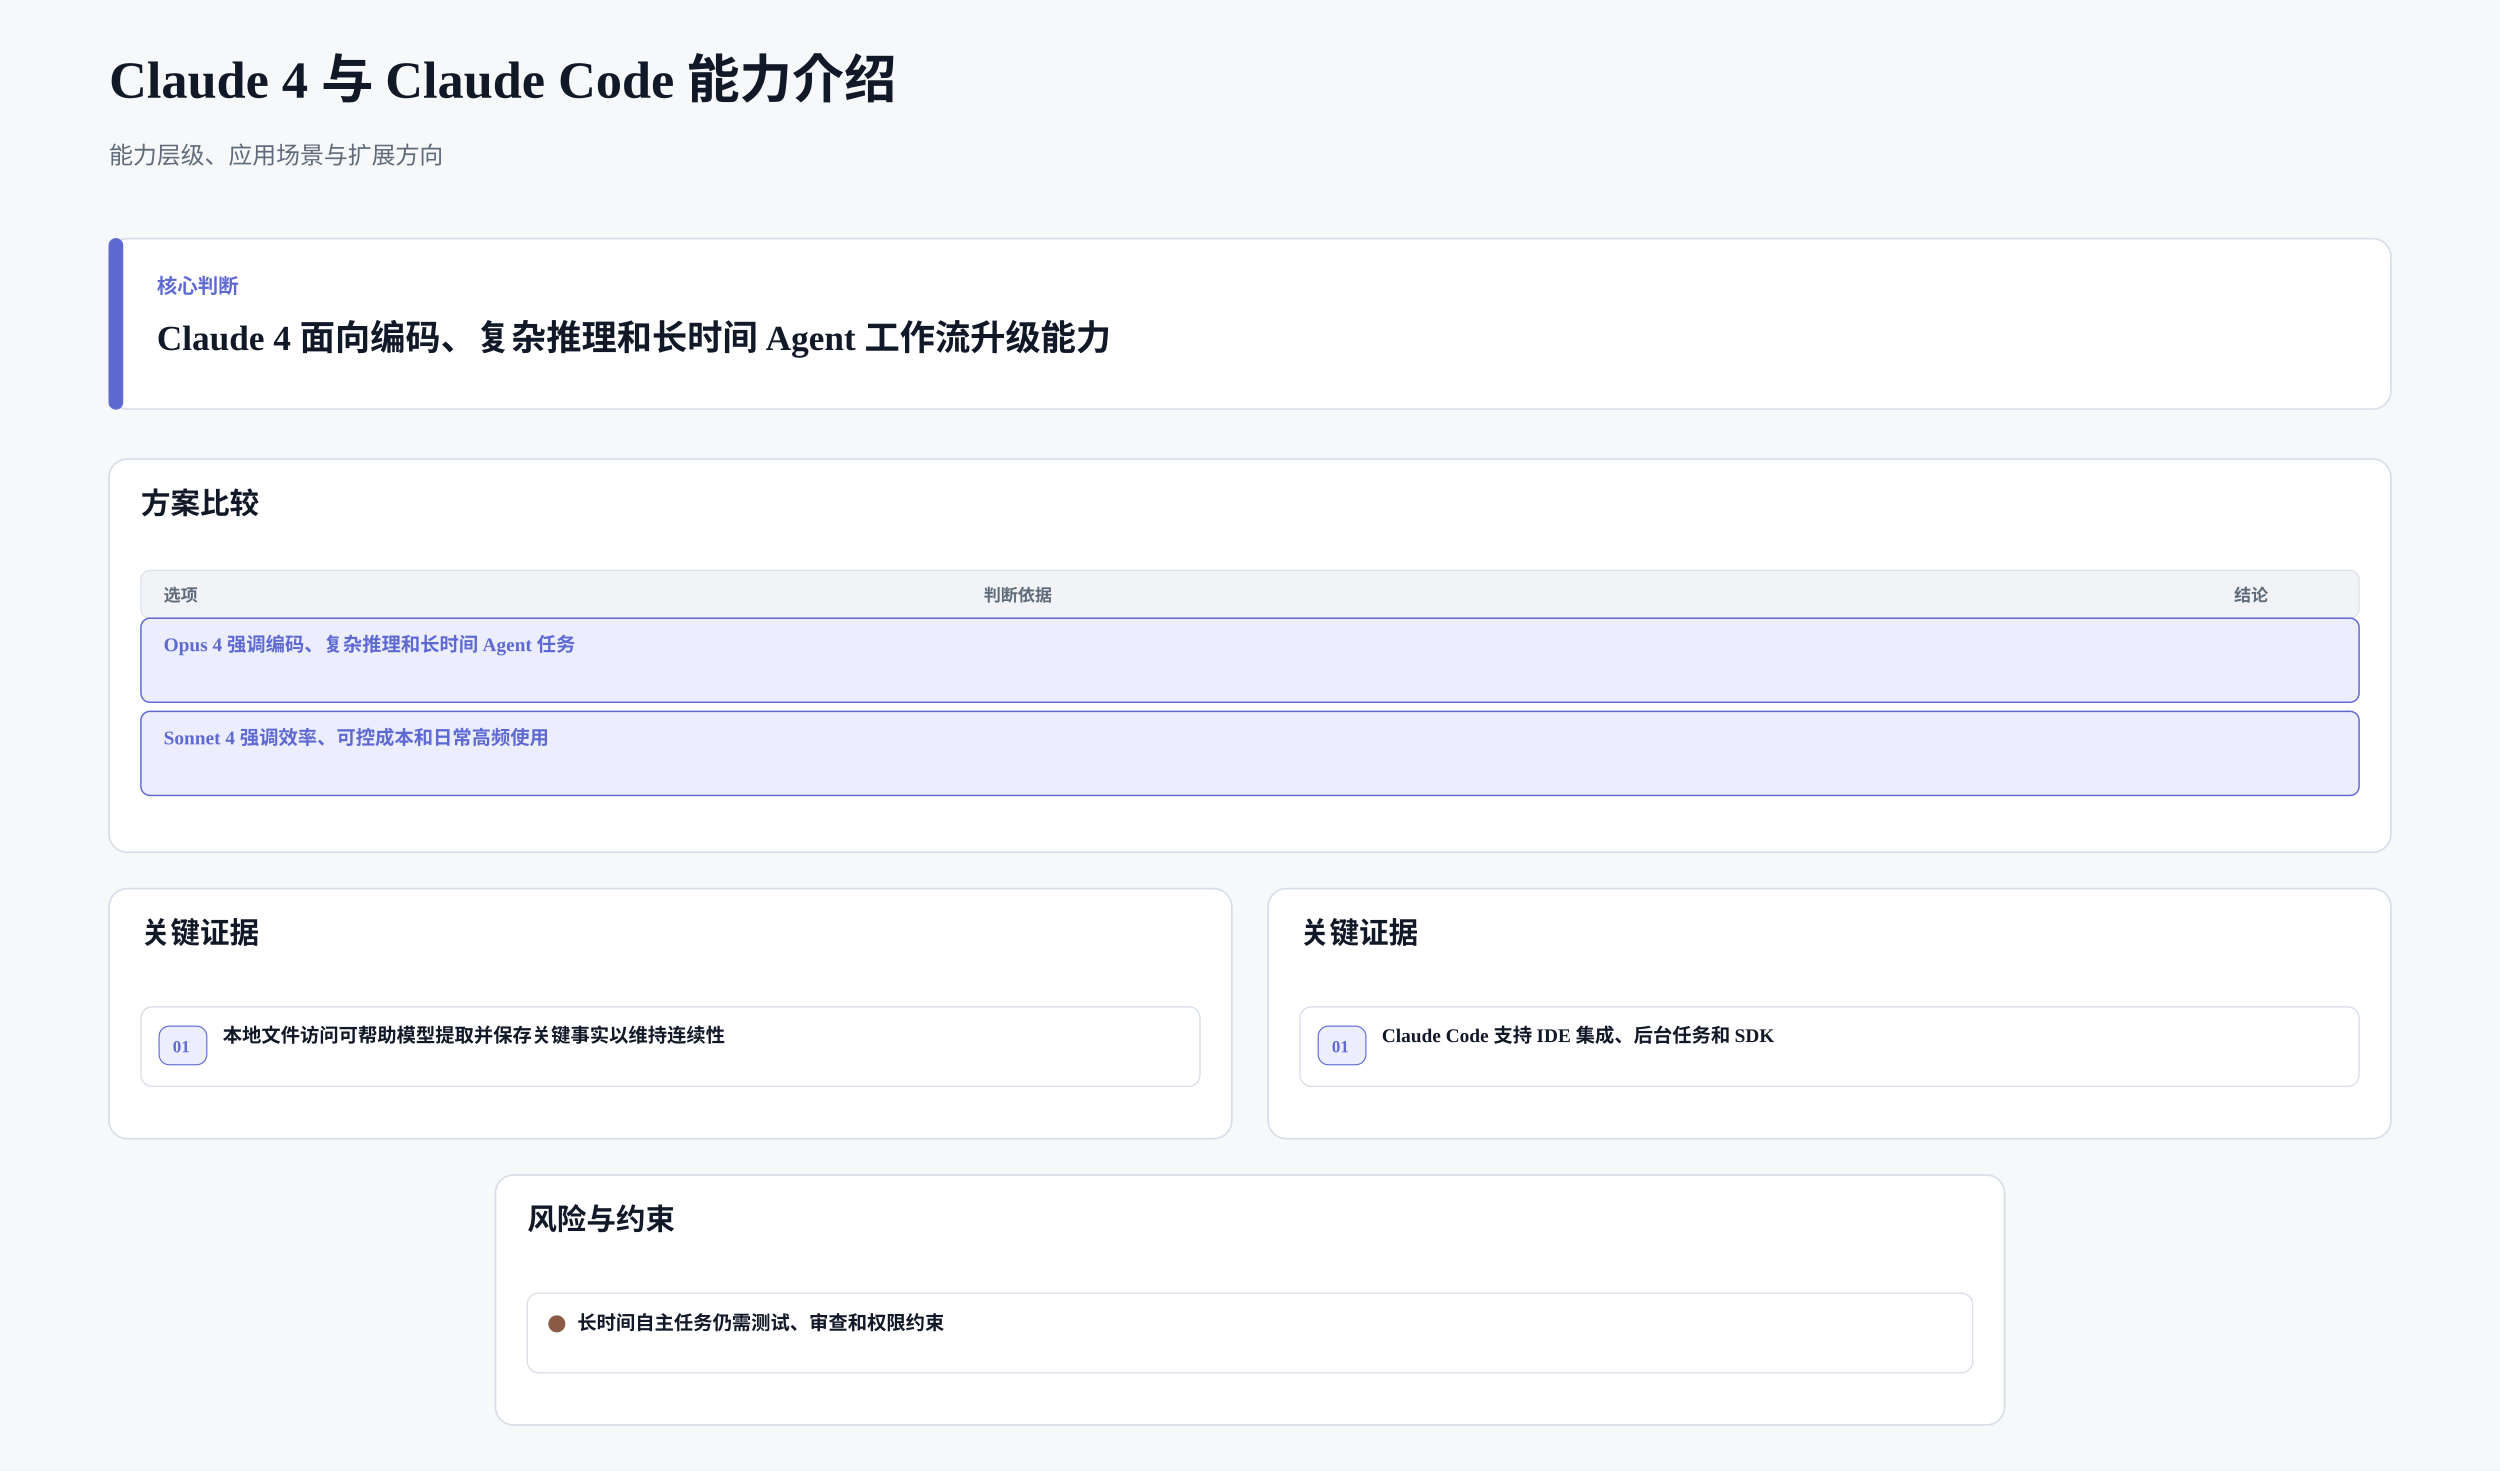
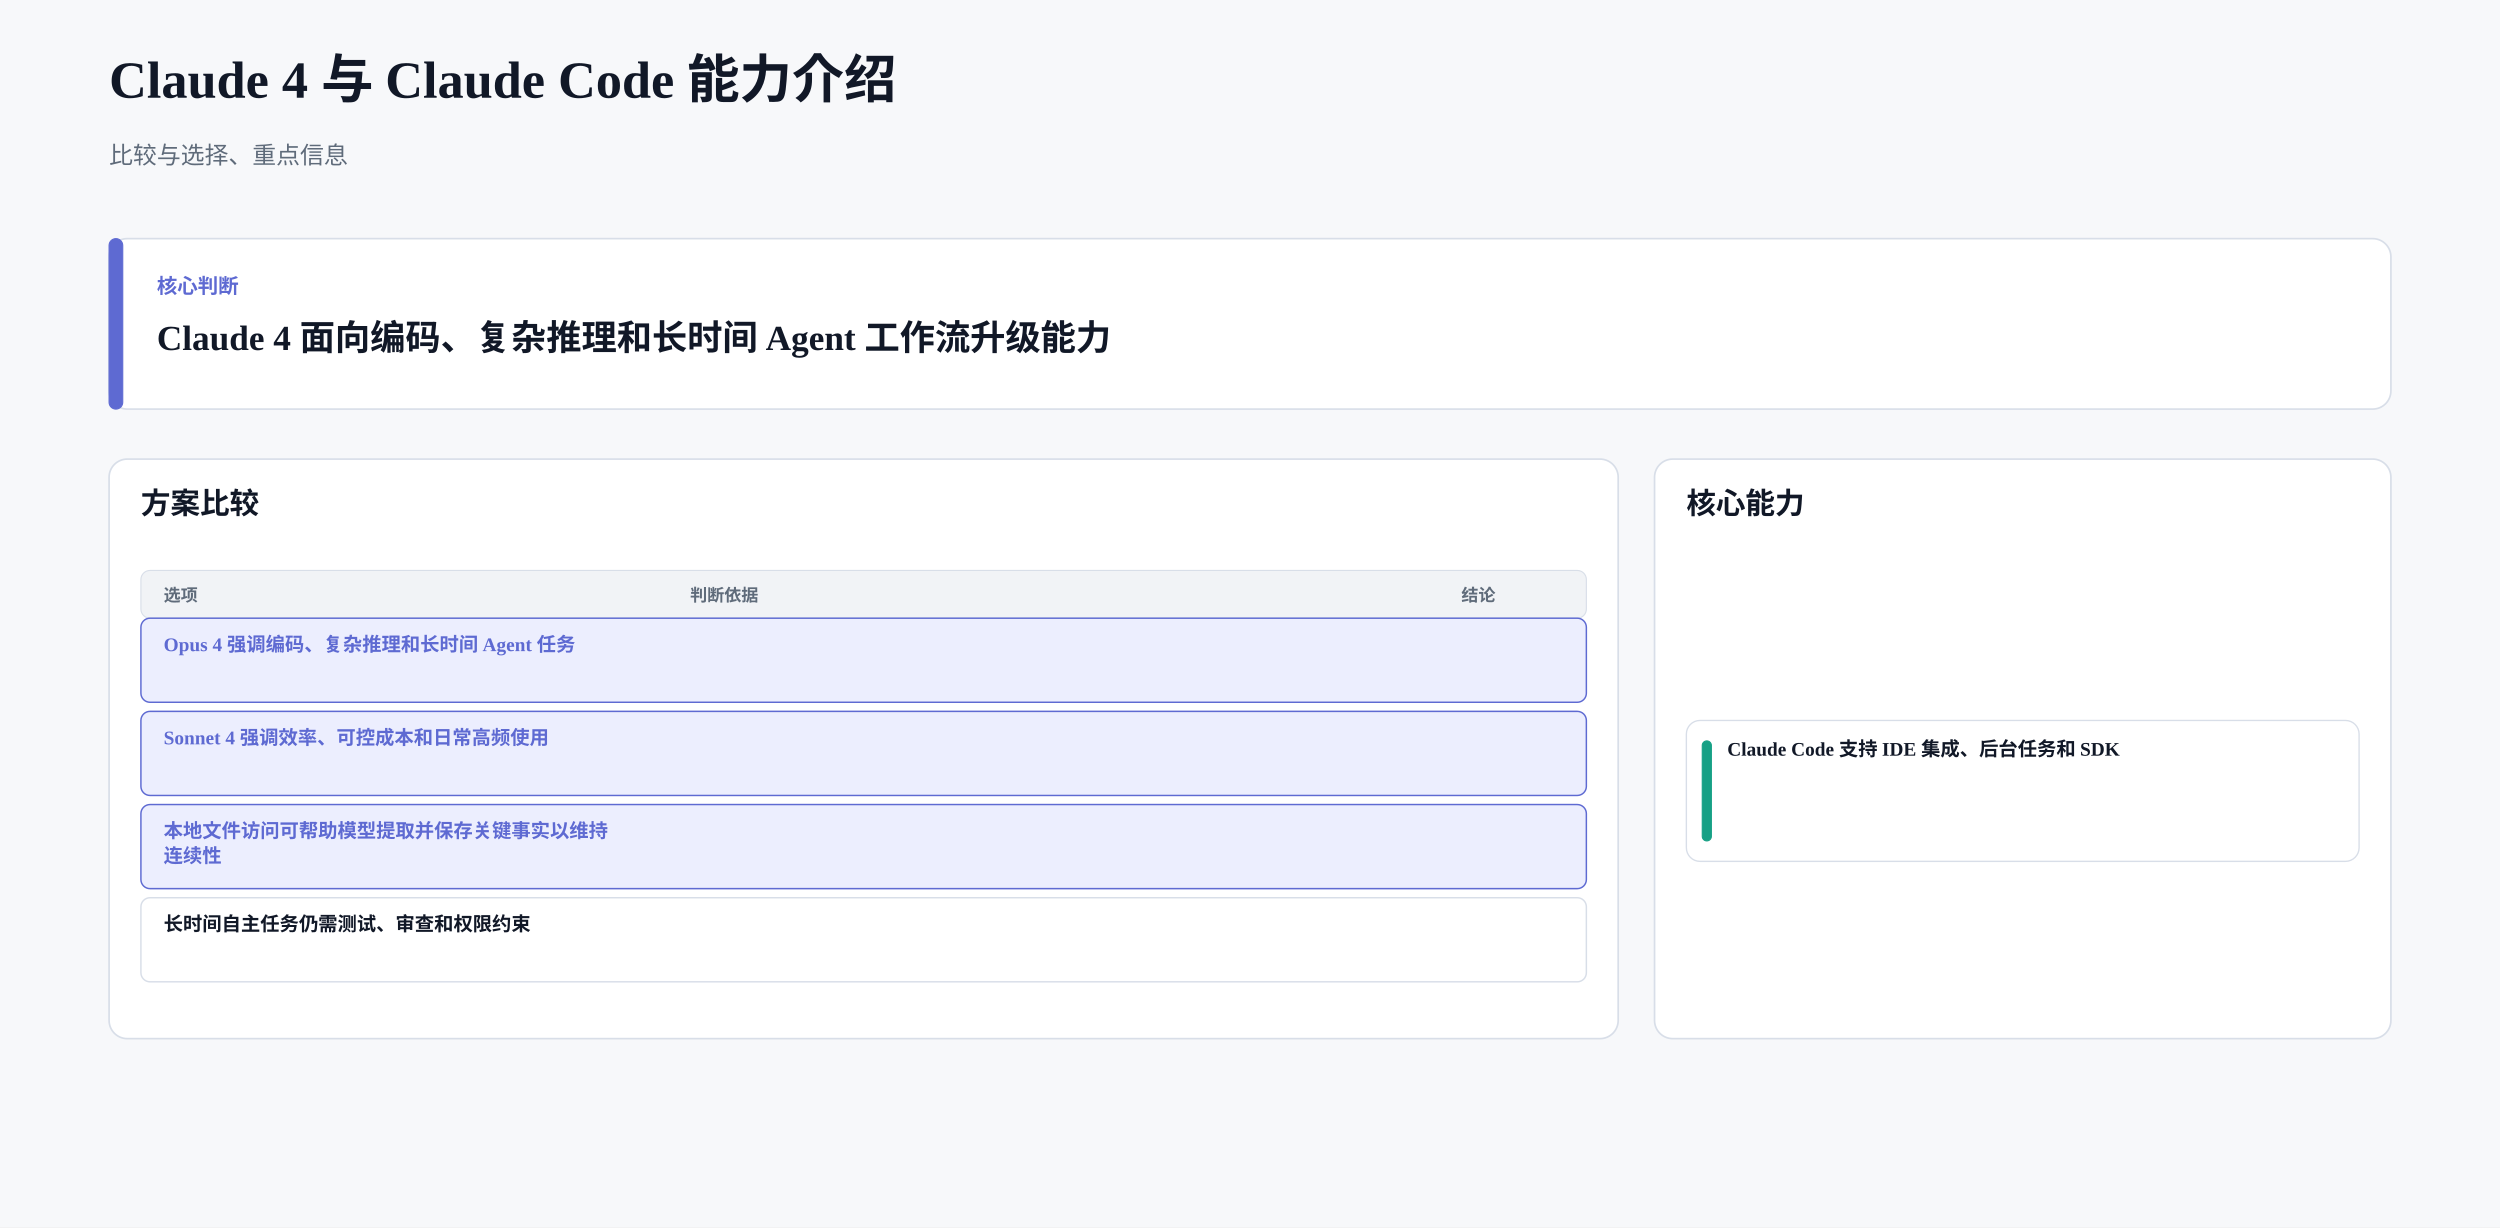
- <svg xmlns="http://www.w3.org/2000/svg" width="2200" height="1294" viewBox="0 0 2200 1294" data-layout-engine="v4" data-layout="expression-canvas" data-pipeline-version="4.4" data-expression-mode="narrative-map" data-page-skeleton="multi-line-comparison">
-   <rect x="0" y="0" width="2200" height="1294" rx="0" fill="#F7F8FA" stroke="#F7F8FA" stroke-width="0" />
+ <svg xmlns="http://www.w3.org/2000/svg" width="2200" height="1080" viewBox="0 0 2200 1080" data-layout-engine="v4" data-layout="expression-canvas" data-pipeline-version="4.4" data-expression-mode="narrative-map" data-page-skeleton="multi-line-comparison">
+   <rect x="0" y="0" width="2200" height="1080" rx="0" fill="#F7F8FA" stroke="#F7F8FA" stroke-width="0" />
  <g>
    <g data-v43-block="title" data-block-type="title" data-x="96" data-y="40" data-width="2008" data-height="170" data-column="full">
      <text x="96" y="86" font-size="46" fill="#111827" font-weight="700">
        <tspan x="96" dy="0">Claude 4 与 Claude Code 能力介绍</tspan>
      </text>
      <text x="96" y="144" font-size="21" fill="#5F6B7A" font-weight="500">
-         <tspan x="96" dy="0">能力层级、应用场景与扩展方向</tspan>
+         <tspan x="96" dy="0">比较与选择、重点信息</tspan>
      </text>
    </g>
    <g data-v43-block="statement" data-block-type="statement" data-x="96" data-y="210" data-width="2008" data-height="150" data-column="full">
      <rect x="96" y="210" width="2008" height="150" rx="16" fill="#FFFFFF" stroke="#D8DEE8" stroke-width="1.5" />
      <rect x="96" y="210" width="12" height="150" rx="6" fill="#5E6AD2" stroke="#5E6AD2" stroke-width="1" />
      <text x="138" y="258" font-size="18" fill="#5E6AD2" font-weight="700">
        <tspan x="138" dy="0">核心判断</tspan>
      </text>
      <text x="138" y="308" font-size="31" fill="#111827" font-weight="700">
        <tspan x="138" dy="0">Claude 4 面向编码、复杂推理和长时间 Agent 工作流升级能力</tspan>
      </text>
    </g>
-     <g data-v43-block="decision-matrix-1" data-block-type="decision-matrix" data-x="96" data-y="404" data-width="2008" data-height="346" data-column="full" data-row="0" data-span="12" data-row-alignment="filled" data-offset-span="0" data-density="dense" data-preferred-width="2008" data-text-units="58" data-item-count="2" data-item-layout="rows" data-layout-reason="tabular-comparison">
-       <rect x="96" y="404" width="2008" height="346" rx="16" fill="#FFFFFF" stroke="#D8DEE8" stroke-width="1.5" data-v4-block-card="true" />
+     <g data-v43-block="decision-matrix-1" data-block-type="decision-matrix" data-x="96" data-y="404" data-width="1328" data-height="510" data-column="left" data-row="0" data-span="8" data-row-alignment="filled" data-offset-span="0" data-density="dense" data-preferred-width="2008" data-text-units="103" data-item-count="4" data-item-layout="rows" data-layout-reason="tabular-comparison">
+       <rect x="96" y="404" width="1328" height="510" rx="16" fill="#FFFFFF" stroke="#D8DEE8" stroke-width="1.5" data-v4-block-card="true" />
      <text x="124" y="452" font-size="26" fill="#111827" font-weight="700">
        <tspan x="124" dy="0">方案比较</tspan>
      </text>
-       <rect x="124" y="502" width="1952" height="42" rx="8" fill="#F1F3F6" stroke="#D8DEE8" stroke-width="1" />
+       <rect x="124" y="502" width="1272" height="42" rx="8" fill="#F1F3F6" stroke="#D8DEE8" stroke-width="1" />
      <text x="144" y="529" font-size="15" fill="#5F6B7A" font-weight="700">
        <tspan x="144" dy="0">选项</tspan>
      </text>
-       <text x="865.76" y="529" font-size="15" fill="#5F6B7A" font-weight="700">
-         <tspan x="865.76" dy="0">判断依据</tspan>
+       <text x="607.36" y="529" font-size="15" fill="#5F6B7A" font-weight="700">
+         <tspan x="607.36" dy="0">判断依据</tspan>
      </text>
-       <text x="1966" y="529" font-size="15" fill="#5F6B7A" font-weight="700">
-         <tspan x="1966" dy="0">结论</tspan>
+       <text x="1286" y="529" font-size="15" fill="#5F6B7A" font-weight="700">
+         <tspan x="1286" dy="0">结论</tspan>
      </text>
-       <rect x="124" y="544" width="1952" height="74" rx="8" fill="#ECEEFE" stroke="#5E6AD2" stroke-width="1.3" />
+       <rect x="124" y="544" width="1272" height="74" rx="8" fill="#ECEEFE" stroke="#5E6AD2" stroke-width="1.3" />
      <text x="144" y="573" font-size="17" fill="#5E6AD2" font-weight="700">
        <tspan x="144" dy="0">Opus 4 强调编码、复杂推理和长时间 Agent 任务</tspan>
      </text>
-       <rect x="124" y="626" width="1952" height="74" rx="8" fill="#ECEEFE" stroke="#5E6AD2" stroke-width="1.3" />
+       <rect x="124" y="626" width="1272" height="74" rx="8" fill="#ECEEFE" stroke="#5E6AD2" stroke-width="1.3" />
      <text x="144" y="655" font-size="17" fill="#5E6AD2" font-weight="700">
        <tspan x="144" dy="0">Sonnet 4 强调效率、可控成本和日常高频使用</tspan>
      </text>
-     </g>
-     <g data-v43-block="evidence-list-2" data-block-type="evidence-list" data-x="96" data-y="782" data-width="988" data-height="220" data-column="left" data-component-variant="evidence-tiles" data-row="1" data-span="6" data-row-alignment="filled" data-offset-span="0" data-density="medium" data-preferred-width="988" data-text-units="30" data-item-count="1" data-item-layout="rows" data-layout-reason="moderate-parallel-items">
-       <rect x="96" y="782" width="988" height="220" rx="16" fill="#FFFFFF" stroke="#D8DEE8" stroke-width="1.5" data-v4-block-card="true" />
-       <text x="124" y="830" font-size="26" fill="#111827" font-weight="700">
-         <tspan x="124" dy="0">关键证据</tspan>
+       <rect x="124" y="708" width="1272" height="74" rx="8" fill="#ECEEFE" stroke="#5E6AD2" stroke-width="1.3" />
+       <text x="144" y="737" font-size="17" fill="#5E6AD2" font-weight="700">
+         <tspan x="144" dy="0">本地文件访问可帮助模型提取并保存关键事实以维持</tspan>
+         <tspan x="144" dy="22">连续性</tspan>
      </text>
-       <rect x="124" y="886" width="932" height="70" rx="10" fill="#FFFFFF" stroke="#D8DEE8" stroke-width="1.2" data-v4-evidence-item="0" />
-       <rect x="140" y="903" width="42" height="34" rx="9" fill="#ECEEFE" stroke="#5E6AD2" stroke-width="1" />
-       <text x="152" y="926" font-size="15" fill="#5E6AD2" font-weight="700">
-         <tspan x="152" dy="0">01</tspan>
-       </text>
-       <text x="196" y="917" font-size="17" fill="#111827" font-weight="700">
-         <tspan x="196" dy="0">本地文件访问可帮助模型提取并保存关键事实以维持连续性</tspan>
+       <rect x="124" y="790" width="1272" height="74" rx="8" fill="#FFFFFF" stroke="#D8DEE8" stroke-width="1.3" />
+       <text x="144" y="819" font-size="17" fill="#111827" font-weight="700">
+         <tspan x="144" dy="0">长时间自主任务仍需测试、审查和权限约束</tspan>
      </text>
    </g>
-     <g data-v43-block="evidence-list-3" data-block-type="evidence-list" data-x="1116" data-y="782" data-width="988" data-height="220" data-column="right" data-component-variant="evidence-tiles" data-row="1" data-span="6" data-row-alignment="filled" data-offset-span="0" data-density="medium" data-preferred-width="988" data-text-units="35" data-item-count="1" data-item-layout="rows" data-layout-reason="moderate-parallel-items">
-       <rect x="1116" y="782" width="988" height="220" rx="16" fill="#FFFFFF" stroke="#D8DEE8" stroke-width="1.5" data-v4-block-card="true" />
-       <text x="1144" y="830" font-size="26" fill="#111827" font-weight="700">
-         <tspan x="1144" dy="0">关键证据</tspan>
+     <g data-v43-block="status-board-2" data-block-type="status-board" data-x="1456" data-y="404" data-width="648" data-height="510" data-column="right" data-component-variant="status-grid" data-row="0" data-span="4" data-row-alignment="filled" data-offset-span="0" data-density="sparse" data-preferred-width="648" data-text-units="35" data-item-count="1" data-item-layout="rows" data-layout-reason="compact-status-items">
+       <rect x="1456" y="404" width="648" height="510" rx="16" fill="#FFFFFF" stroke="#D8DEE8" stroke-width="1.5" data-v4-block-card="true" />
+       <text x="1484" y="452" font-size="26" fill="#111827" font-weight="700">
+         <tspan x="1484" dy="0">核心能力</tspan>
      </text>
-       <rect x="1144" y="886" width="932" height="70" rx="10" fill="#FFFFFF" stroke="#D8DEE8" stroke-width="1.2" data-v4-evidence-item="0" />
-       <rect x="1160" y="903" width="42" height="34" rx="9" fill="#ECEEFE" stroke="#5E6AD2" stroke-width="1" />
-       <text x="1172" y="926" font-size="15" fill="#5E6AD2" font-weight="700">
-         <tspan x="1172" dy="0">01</tspan>
-       </text>
-       <text x="1216" y="917" font-size="17" fill="#111827" font-weight="700">
-         <tspan x="1216" dy="0">Claude Code 支持 IDE 集成、后台任务和 SDK</tspan>
-       </text>
-     </g>
-     <g data-v43-block="risk-list-4" data-block-type="risk-list" data-x="436" data-y="1034" data-width="1328" data-height="220" data-column="center" data-component-variant="risk-cluster" data-row="2" data-span="8" data-row-alignment="centered" data-offset-span="2" data-density="medium" data-preferred-width="988" data-text-units="24" data-item-count="1" data-item-layout="rows" data-layout-reason="moderate-parallel-items">
-       <rect x="436" y="1034" width="1328" height="220" rx="16" fill="#FFFFFF" stroke="#D8DEE8" stroke-width="1.5" data-v4-block-card="true" />
-       <text x="464" y="1082" font-size="26" fill="#111827" font-weight="700">
-         <tspan x="464" dy="0">风险与约束</tspan>
-       </text>
-       <rect x="464" y="1138" width="1272" height="70" rx="10" fill="#FFFFFF" stroke="#D8DEE8" stroke-width="1.2" data-v4-risk-item="0" />
-       <circle cx="490" cy="1165" r="7" fill="#8A5A44" stroke="#8A5A44" stroke-width="1" />
-       <text x="508" y="1170" font-size="17" fill="#111827" font-weight="700">
-         <tspan x="508" dy="0">长时间自主任务仍需测试、审查和权限约束</tspan>
+       <rect x="1484" y="634" width="592" height="124" rx="12" fill="#FFFFFF" stroke="#D8DEE8" stroke-width="1.2" />
+       <rect x="1498" y="652" width="8" height="88" rx="4" fill="#16A085" stroke="#16A085" stroke-width="1" />
+       <text x="1520" y="665" font-size="17" fill="#111827" font-weight="700">
+         <tspan x="1520" dy="0">Claude Code 支持 IDE 集成、后台任务和 SDK</tspan>
      </text>
    </g>
  </g>
</svg>
